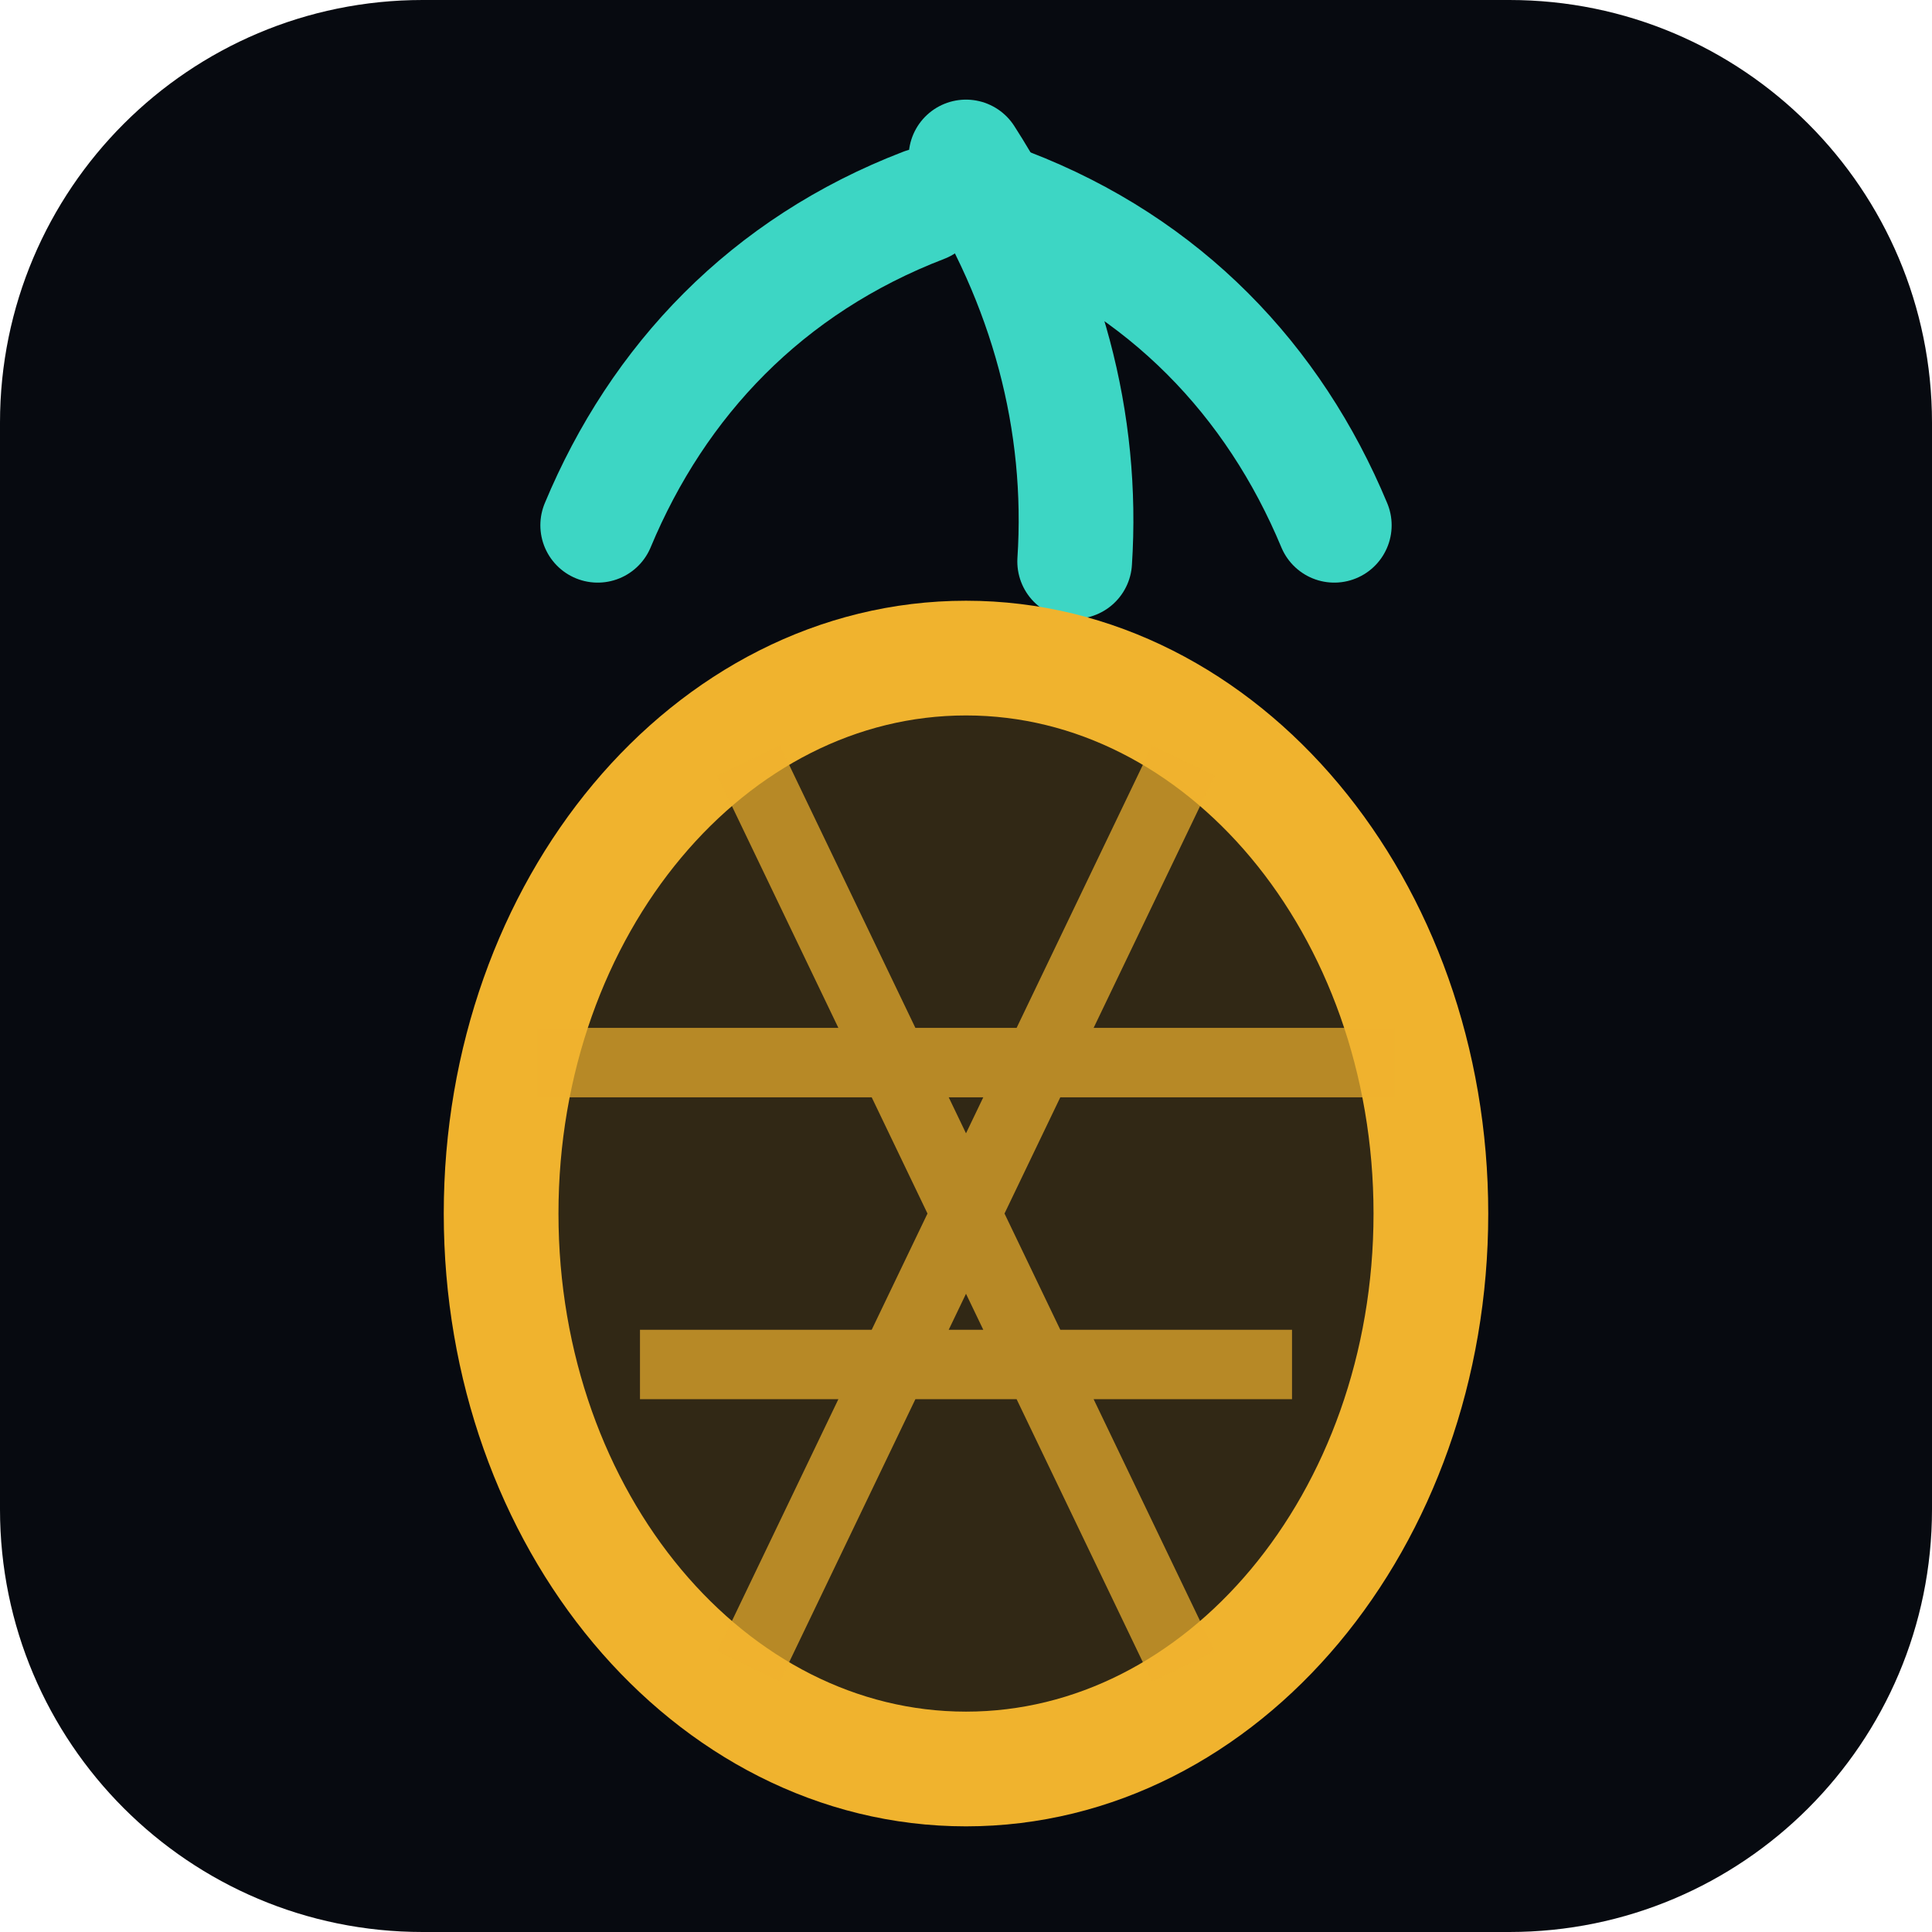
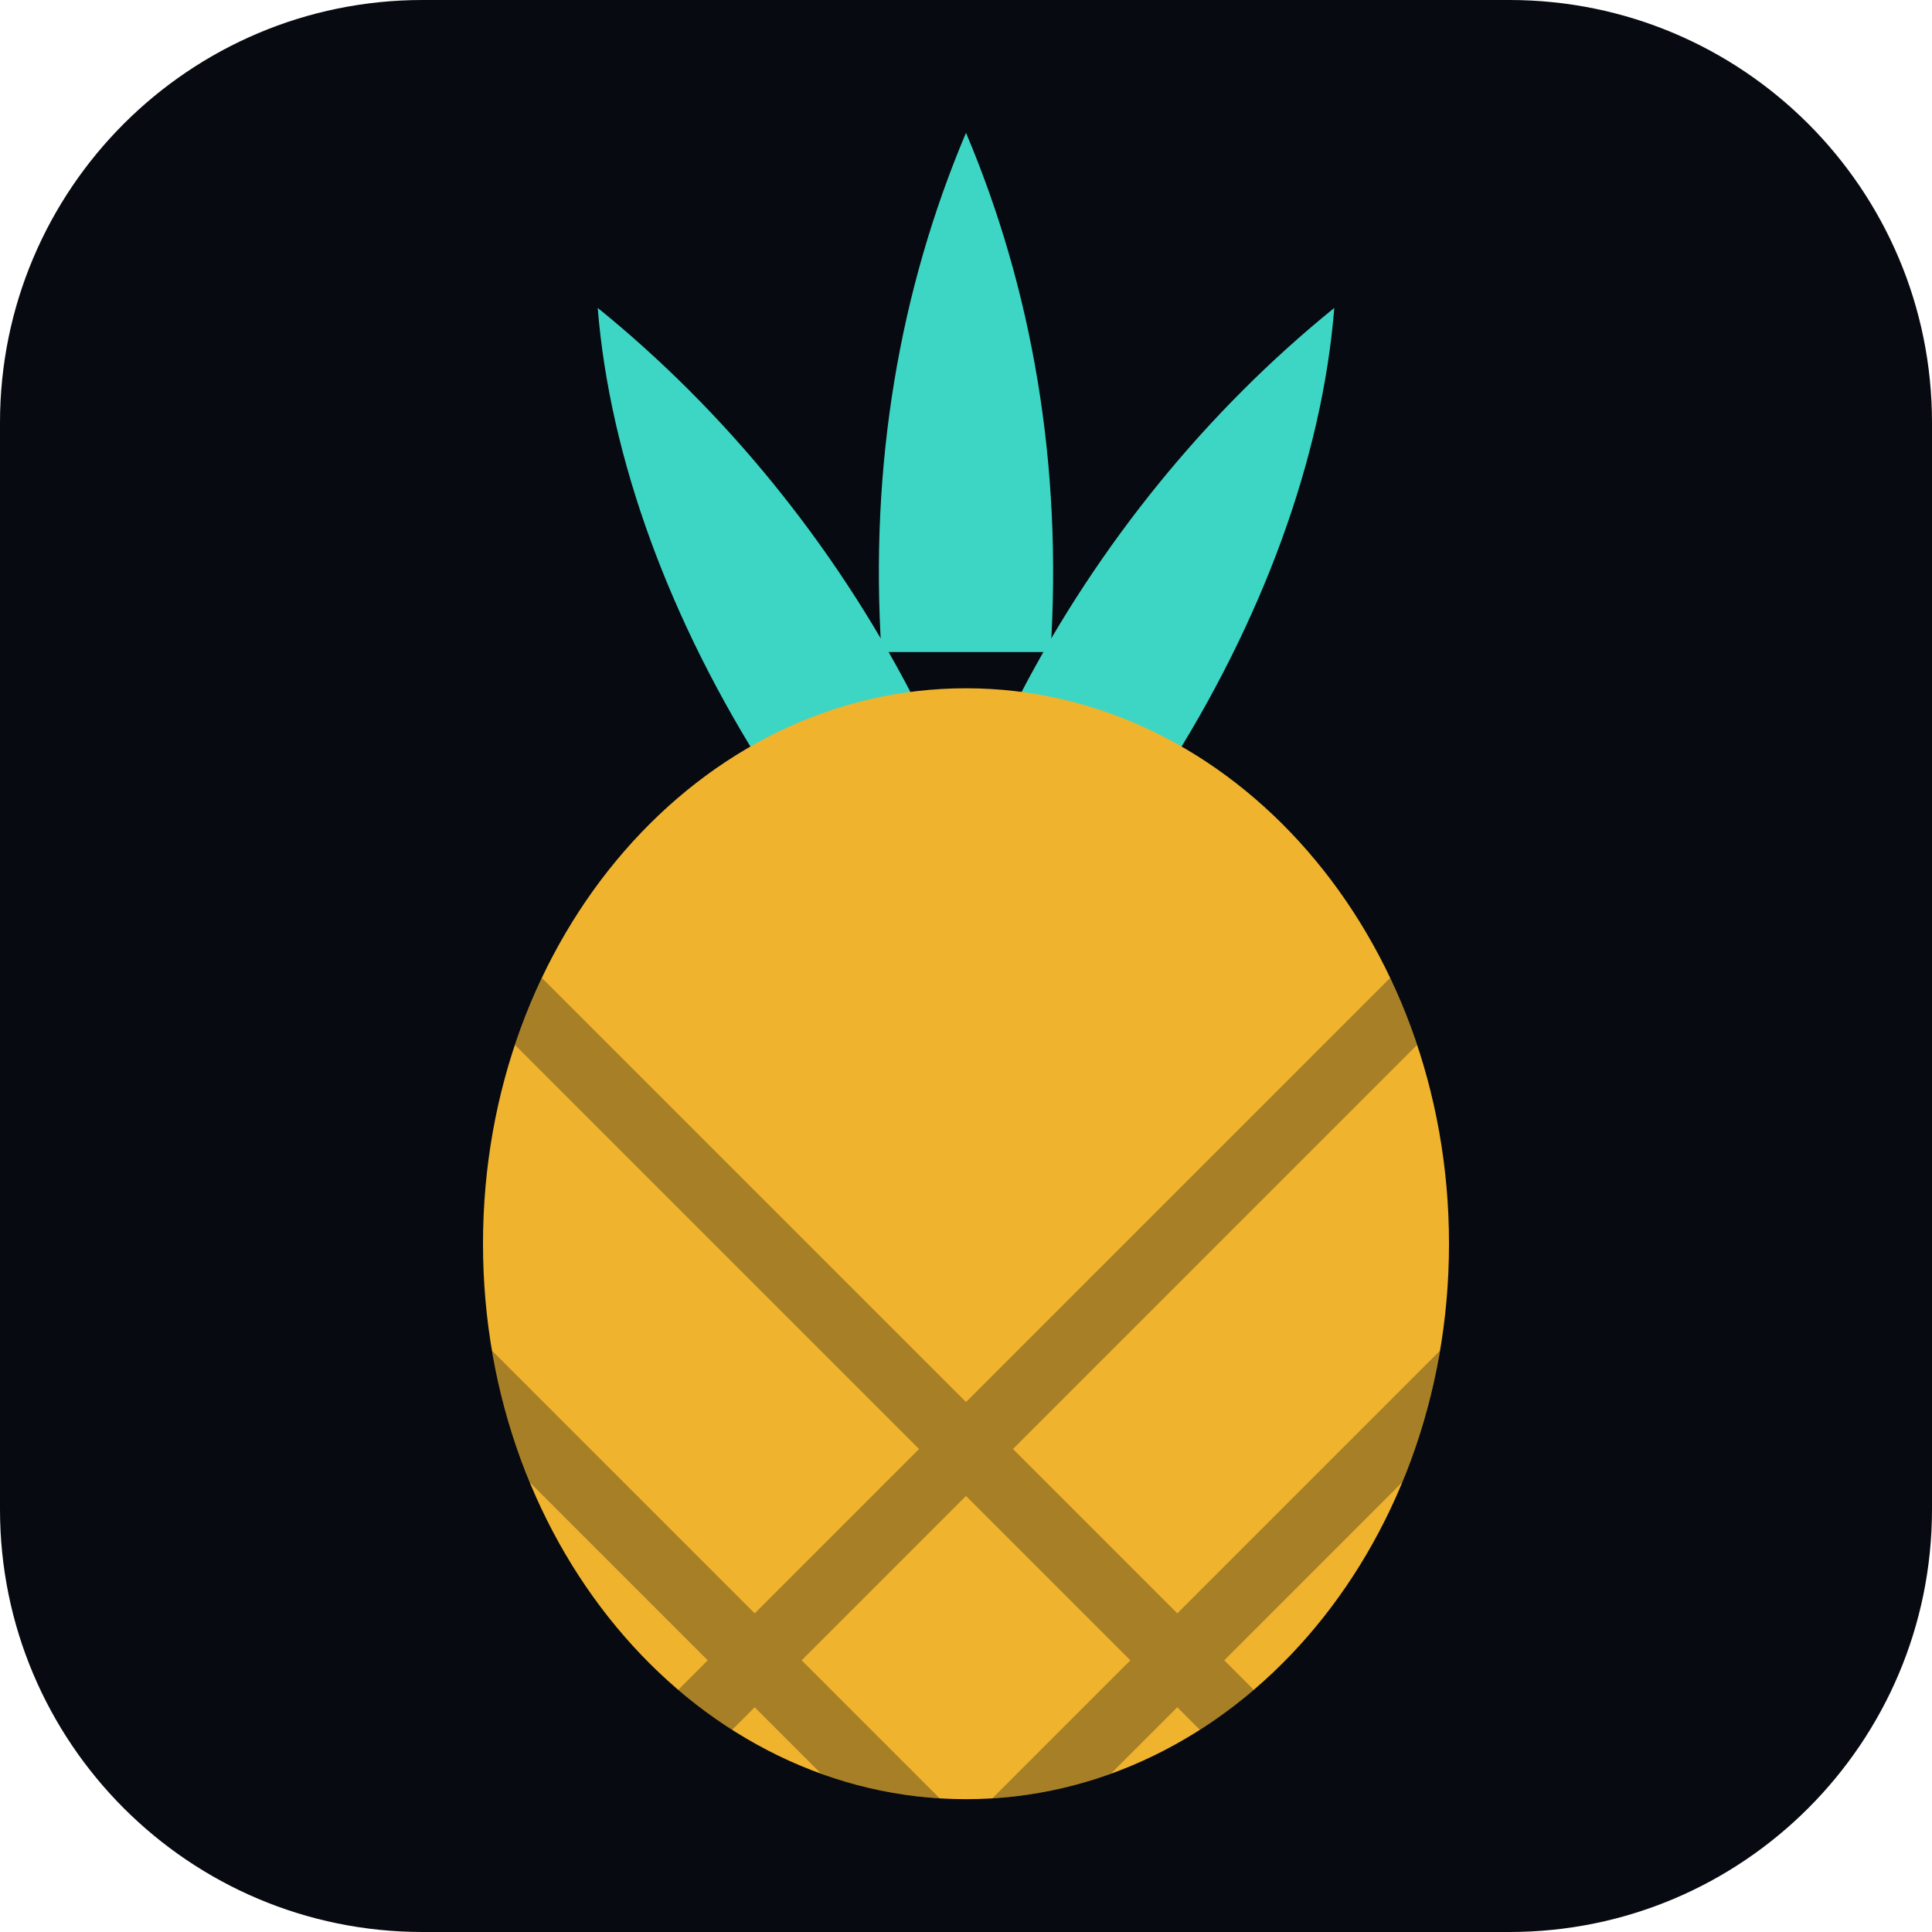
<svg xmlns="http://www.w3.org/2000/svg" viewBox="0 0 32 32">
  <rect width="32" height="32" rx="7" fill="#070a10" />
-   <g fill="none">
-     <path d="M16 2.6c1.35 2.1 1.95 4.4 1.8 6.7" stroke="#3dd6c4" stroke-width="1.9" stroke-linecap="round" />
-     <path d="M15.3 3.4c-2.6 1-4.4 2.9-5.4 5.3" stroke="#3dd6c4" stroke-width="1.9" stroke-linecap="round" />
-     <path d="M16.7 3.4c2.6 1 4.4 2.9 5.4 5.3" stroke="#3dd6c4" stroke-width="1.9" stroke-linecap="round" />
-     <ellipse cx="16" cy="20.1" rx="7.7" ry="9.2" fill="#f0b32e" fill-opacity=".18" stroke="#f0b32e" stroke-width="1.9" />
-     <path d="M12.4 12.6 19.6 27.6M19.6 12.6 12.4 27.6M8.9 17.6h14.2M10.6 22.6h10.8" stroke="#f0b32e" stroke-width="1.15" stroke-opacity=".7" />
+   <g fill="#3dd6c4">
+     <path d="M16 2.2c1.1 2.6 1.6 5.5 1.4 8.6h-2.8c-.2-3.1.3-6 1.4-8.6Z" />
+     <path d="M9.9 5.1c2.1 1.7 3.9 3.9 5.2 6.4l-2.4 1.3c-1.6-2.5-2.6-5.2-2.8-7.7Z" />
+     <path d="M22.1 5.1c-.2 2.5-1.2 5.2-2.8 7.7l-2.4-1.3c1.3-2.5 3.1-4.7 5.2-6.4Z" />
+   </g>
+   <clipPath id="b">
+     <ellipse cx="16" cy="20.6" rx="8" ry="9.2" />
+   </clipPath>
+   <ellipse cx="16" cy="20.6" rx="8" ry="9.2" fill="#f0b32e" />
+   <g clip-path="url(#b)" stroke="#0b1018" stroke-opacity=".32" stroke-width="1.1">
+     <path d="M4 12 26 34M4 19 23 38M4 26 17 39M28 12 6 34M28 19 9 38M28 26 15 39" />
  </g>
</svg>
